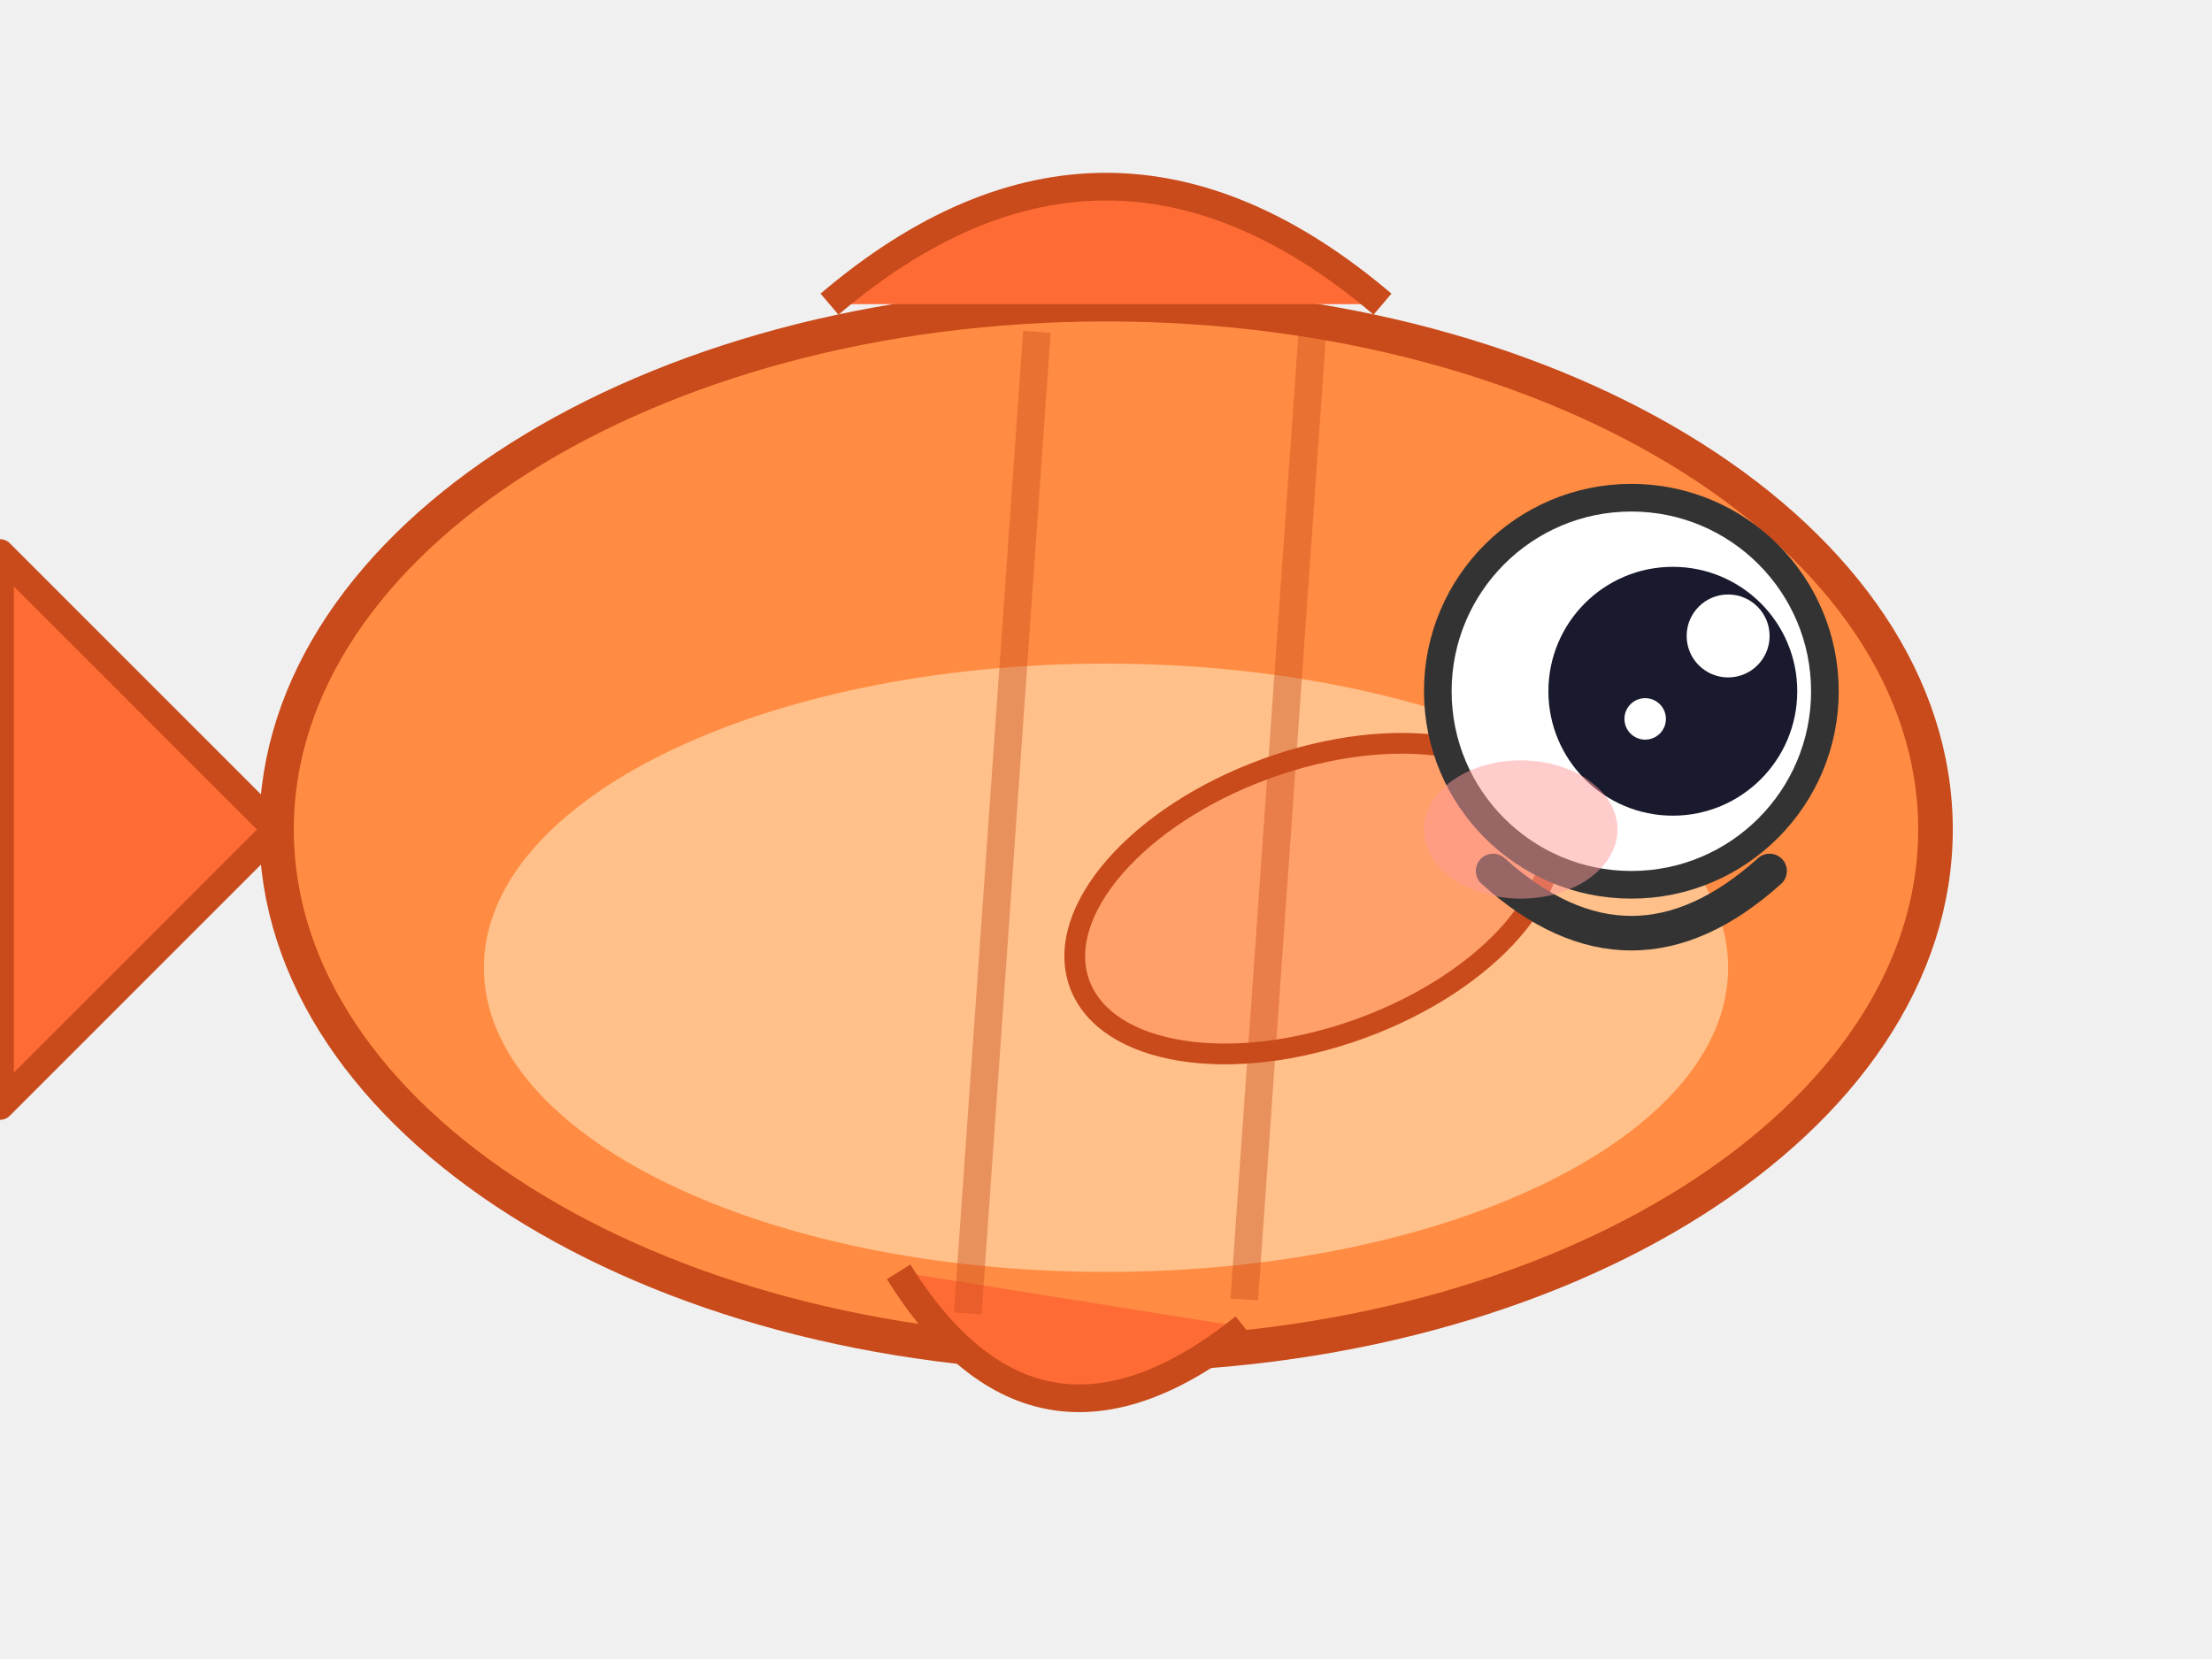
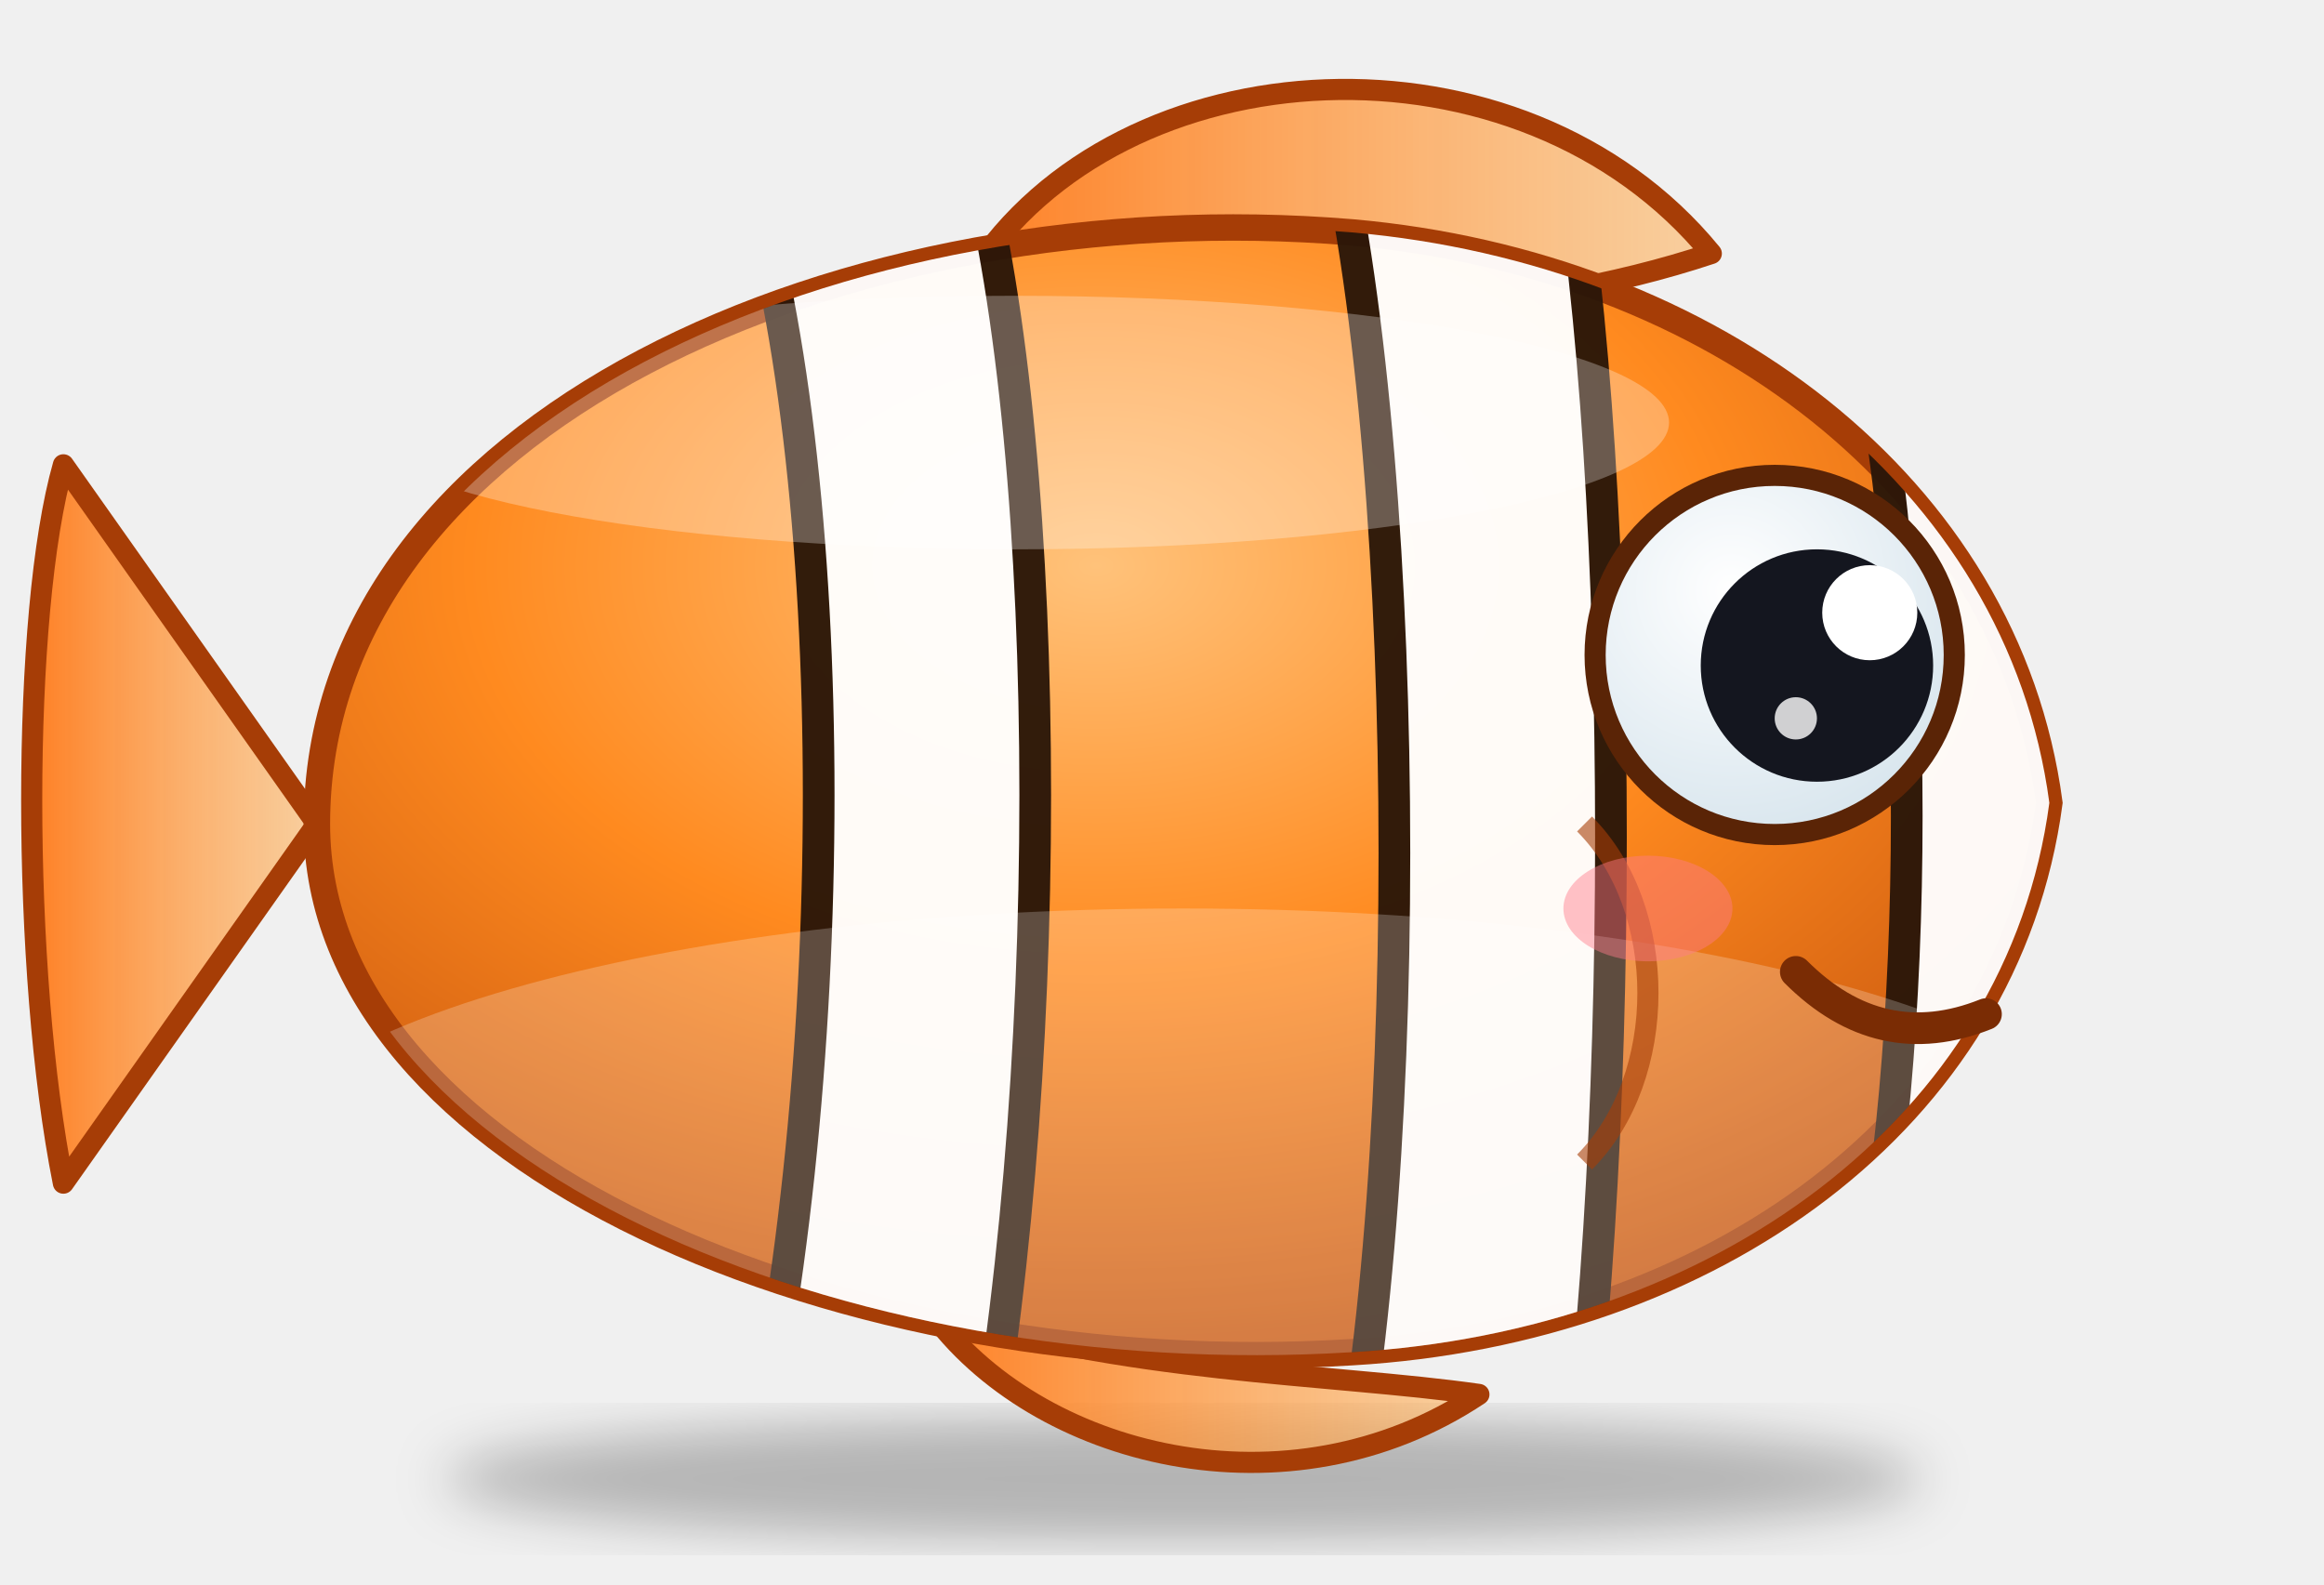
- <svg xmlns="http://www.w3.org/2000/svg" viewBox="0 0 160 120">
-   <path d="M20 60 L0 40 L0 80 Z" fill="#ff6b35" stroke="#c94a1a" stroke-width="2" stroke-linejoin="round" />
-   <ellipse cx="80" cy="60" rx="60" ry="38" fill="#ff8c42" stroke="#c94a1a" stroke-width="2.5" />
-   <ellipse cx="80" cy="70" rx="45" ry="22" fill="#ffc08a" />
-   <path d="M60 22 Q80 5 100 22" fill="#ff6b35" stroke="#c94a1a" stroke-width="2" stroke-linejoin="round" />
-   <path d="M65 92 Q75 108 90 96" fill="#ff6b35" stroke="#c94a1a" stroke-width="2" />
-   <ellipse cx="95" cy="65" rx="18" ry="10" fill="#ffa06a" stroke="#c94a1a" stroke-width="1.5" transform="rotate(-20 95 65)" />
-   <circle cx="118" cy="50" r="14" fill="white" stroke="#333" stroke-width="2" />
-   <circle cx="121" cy="50" r="9" fill="#1a1a2e" />
-   <circle cx="125" cy="46" r="3" fill="white" />
-   <circle cx="119" cy="52" r="1.5" fill="white" />
-   <path d="M108 63 Q118 72 128 63" stroke="#333" stroke-width="2.5" fill="none" stroke-linecap="round" />
-   <ellipse cx="110" cy="60" rx="7" ry="5" fill="#ff9999" opacity="0.5" />
-   <line x1="75" y1="24" x2="70" y2="95" stroke="#c94a1a" stroke-width="2" opacity="0.4" />
-   <line x1="95" y1="23" x2="90" y2="94" stroke="#c94a1a" stroke-width="2" opacity="0.4" />
+ <svg xmlns="http://www.w3.org/2000/svg" viewBox="0 0 220 150">
+   <defs>
+     <radialGradient id="fb" cx="45%" cy="30%" r="80%">
+       <stop offset="0" stop-color="#ffc27a" />
+       <stop offset=".45" stop-color="#ff8a1f" />
+       <stop offset="1" stop-color="#b8480a" />
+     </radialGradient>
+     <linearGradient id="ff" x1="0" y1="0" x2="1" y2="0">
+       <stop offset="0" stop-color="#ff7a1a" stop-opacity=".95" />
+       <stop offset="1" stop-color="#ffb35c" stop-opacity=".55" />
+     </linearGradient>
+     <radialGradient id="fe" cx="38%" cy="32%" r="70%">
+       <stop offset="0" stop-color="#fff" />
+       <stop offset="1" stop-color="#d9e6ee" />
+     </radialGradient>
+     <clipPath id="fc">
+       <path d="M30 78C30 40 80 18 128 22c34 3 62 24 66 54-4 30-32 50-66 52-48 3-98-18-98-50z" />
+     </clipPath>
+     <filter id="fs">
+       <feGaussianBlur stdDeviation="2.5" />
+     </filter>
+   </defs>
+   <ellipse cx="112" cy="140" rx="70" ry="6" fill="#000" opacity=".25" filter="url(#fs)" />
+   <path d="M30 78 6 44c-4 14-4 48 0 68z" fill="url(#ff)" stroke="#a63d06" stroke-width="2" stroke-linejoin="round" />
+   <path d="M92 26c14-22 52-24 70-2-18 6-44 8-70 2z" fill="url(#ff)" stroke="#a63d06" stroke-width="2" stroke-linejoin="round" />
+   <path d="M88 124c10 14 34 20 52 8-14-2-34-2-52-8z" fill="url(#ff)" stroke="#a63d06" stroke-width="2" stroke-linejoin="round" />
+   <path d="M30 78C30 40 80 18 128 22c34 3 62 24 66 54-4 30-32 50-66 52-48 3-98-18-98-50z" fill="url(#fb)" stroke="#a63d06" stroke-width="2.5" />
+   <g clip-path="url(#fc)">
+     <path d="M70 14c10 30 10 90 0 130h22c8-40 8-100 0-130z" fill="#fff" stroke="#2a1608" stroke-width="3" opacity=".96" />
+     <path d="M126 12c8 34 8 104 0 136h22c6-36 6-102 0-136z" fill="#fff" stroke="#2a1608" stroke-width="3" opacity=".96" />
+     <path d="M176 30c6 24 6 70 0 96h20V30z" fill="#fff" stroke="#2a1608" stroke-width="3" opacity=".96" />
+     <ellipse cx="112" cy="112" rx="90" ry="26" fill="#fff" opacity=".22" />
+     <ellipse cx="96" cy="40" rx="62" ry="12" fill="#fff" opacity=".28" />
+   </g>
+   <path d="M150 78c8 8 8 24 0 32" fill="none" stroke="#a63d06" stroke-width="2" opacity=".6" />
+   <path d="M170 92q8 8 18 4" fill="none" stroke="#7a2c04" stroke-width="3" stroke-linecap="round" />
+   <circle cx="168" cy="62" r="17" fill="url(#fe)" stroke="#5a2406" stroke-width="2" />
+   <circle cx="172" cy="63" r="11" fill="#14161f" />
+   <circle cx="177" cy="58" r="4.5" fill="#fff" />
+   <circle cx="170" cy="68" r="2" fill="#fff" opacity=".8" />
+   <ellipse cx="156" cy="86" rx="8" ry="5" fill="#ff7a8a" opacity=".45" />
</svg>
